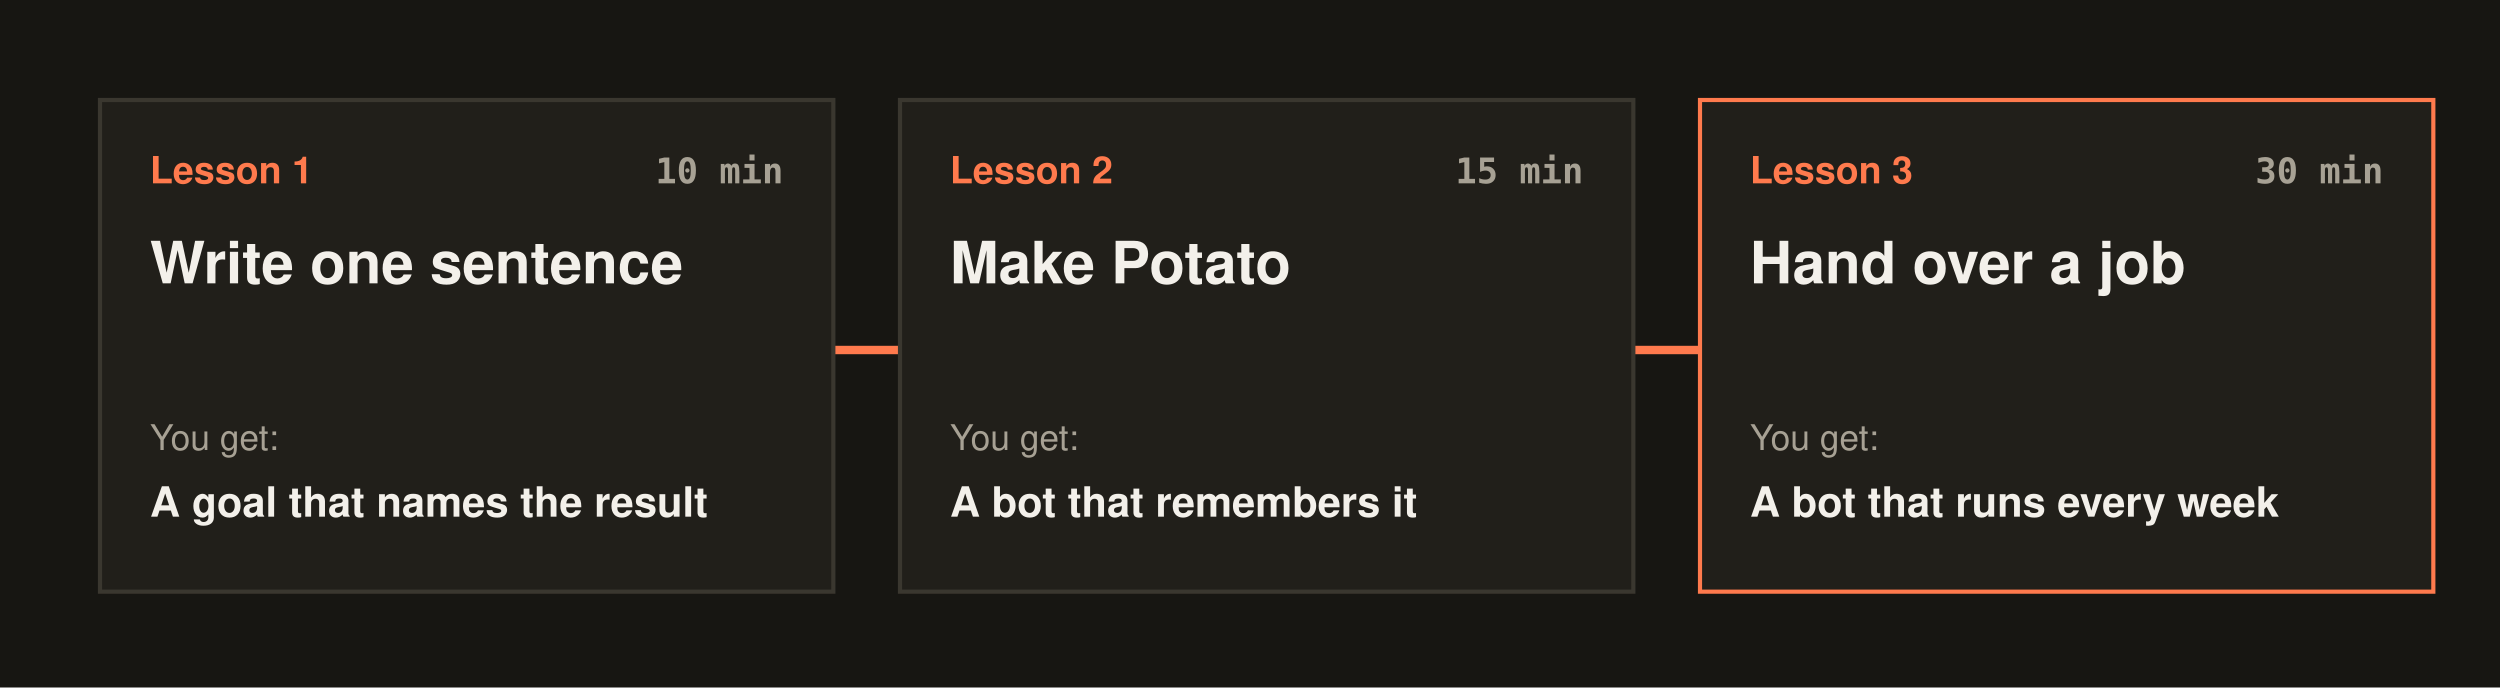
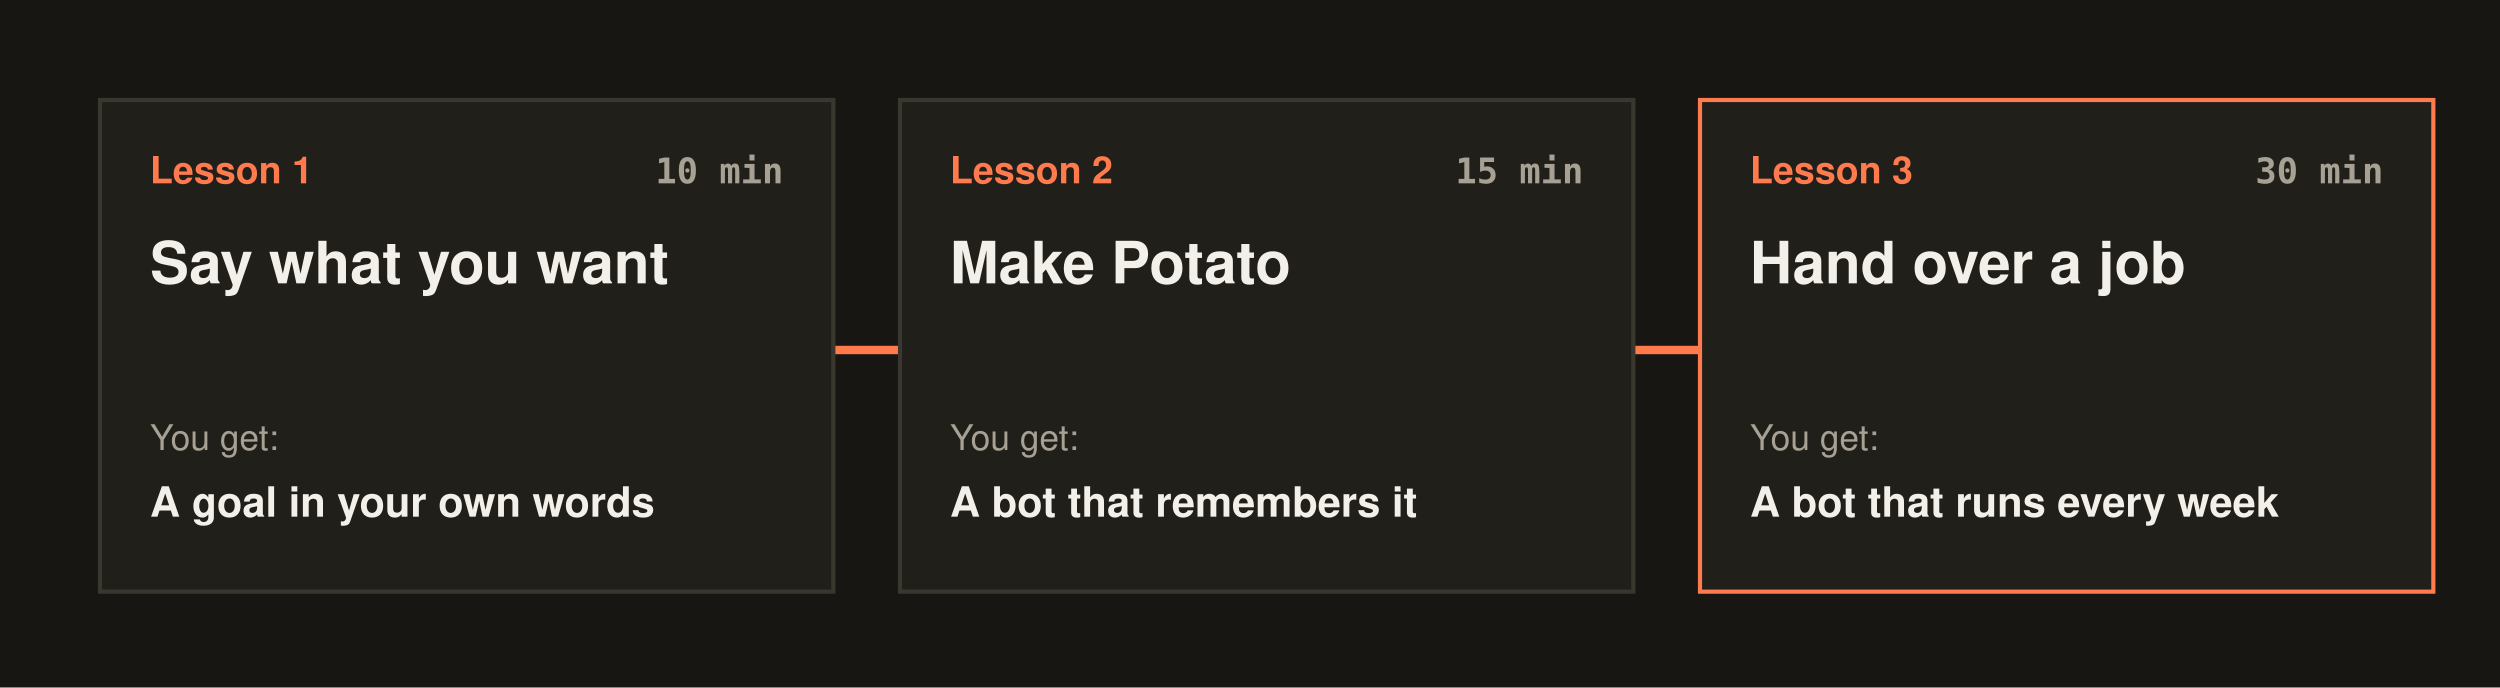
- <svg xmlns="http://www.w3.org/2000/svg" width="1200" height="330" viewBox="0 0 1200 330" role="img" aria-label="Lesson 1 Write one sentence (10 min): A goal that names the result · Lesson 2 Make Potato (15 min): A bot that remembers it · Lesson 3 Hand over a job (30 min): A bot that runs every week">
+ <svg xmlns="http://www.w3.org/2000/svg" width="1200" height="330" viewBox="0 0 1200 330" role="img" aria-label="Lesson 1 Say what you want (10 min): A goal in your own words · Lesson 2 Make Potato (15 min): A bot that remembers it · Lesson 3 Hand over a job (30 min): A bot that runs every week">
  <style>@keyframes bar{0%{transform:scaleX(0);opacity:1}70%,92%{transform:scaleX(1);opacity:1}100%{transform:scaleX(1);opacity:0}}.bar{transform-origin:48px 0;animation:bar 8.0s infinite}@keyframes l0{0%,2.50%{opacity:0;transform:translateY(6px)}8.12%,95.00%{opacity:1;transform:translateY(0)}101.25%,100%{opacity:0}}.l0{animation:l0 8.0s infinite;transform-box:fill-box}@keyframes l1{0%,22.50%{opacity:0;transform:translateY(6px)}28.12%,95.00%{opacity:1;transform:translateY(0)}101.25%,100%{opacity:0}}.l1{animation:l1 8.0s infinite;transform-box:fill-box}@keyframes l2{0%,42.50%{opacity:0;transform:translateY(6px)}48.13%,95.00%{opacity:1;transform:translateY(0)}101.25%,100%{opacity:0}}.l2{animation:l2 8.0s infinite;transform-box:fill-box}@media (prefers-reduced-motion:reduce){*{animation:none!important;opacity:1!important;transform:none!important}}</style>
  <rect width="1200" height="330" fill="#171612" />
  <rect x="48" y="166" width="1120" height="4" fill="#3a372f" />
  <rect class="bar" x="48" y="166" width="1120" height="4" fill="#ff7a4d" />
  <g class="l0">
    <rect x="48" y="48" width="352" height="236" fill="#211f1a" stroke="#3a372f" stroke-width="2" />
    <text x="72" y="88" font-family="'Avenir Next','Segoe UI',Helvetica,Arial,sans-serif" font-size="18" font-weight="700" fill="#ff7a4d" text-anchor="start">Lesson 1</text>
    <text x="376" y="88" font-family="ui-monospace,Menlo,monospace" font-size="17" font-weight="600" fill="#a7a194" text-anchor="end">10 min</text>
-     <text x="72" y="136" font-family="'Avenir Next','Segoe UI',Helvetica,Arial,sans-serif" font-size="28" font-weight="700" fill="#f3f0ea" text-anchor="start">Write one sentence</text>
+     <text x="72" y="136" font-family="'Avenir Next','Segoe UI',Helvetica,Arial,sans-serif" font-size="28" font-weight="700" fill="#f3f0ea" text-anchor="start">Say what you want</text>
    <text x="72" y="216" font-family="'Avenir Next','Segoe UI',Helvetica,Arial,sans-serif" font-size="17" font-weight="500" fill="#a7a194" text-anchor="start">You get:</text>
-     <text x="72" y="248" font-family="'Avenir Next','Segoe UI',Helvetica,Arial,sans-serif" font-size="20" font-weight="600" fill="#f3f0ea" text-anchor="start">A goal that names the result</text>
+     <text x="72" y="248" font-family="'Avenir Next','Segoe UI',Helvetica,Arial,sans-serif" font-size="20" font-weight="600" fill="#f3f0ea" text-anchor="start">A goal in your own words</text>
  </g>
  <g class="l1">
    <rect x="432" y="48" width="352" height="236" fill="#211f1a" stroke="#3a372f" stroke-width="2" />
    <text x="456" y="88" font-family="'Avenir Next','Segoe UI',Helvetica,Arial,sans-serif" font-size="18" font-weight="700" fill="#ff7a4d" text-anchor="start">Lesson 2</text>
    <text x="760" y="88" font-family="ui-monospace,Menlo,monospace" font-size="17" font-weight="600" fill="#a7a194" text-anchor="end">15 min</text>
    <text x="456" y="136" font-family="'Avenir Next','Segoe UI',Helvetica,Arial,sans-serif" font-size="28" font-weight="700" fill="#f3f0ea" text-anchor="start">Make Potato</text>
    <text x="456" y="216" font-family="'Avenir Next','Segoe UI',Helvetica,Arial,sans-serif" font-size="17" font-weight="500" fill="#a7a194" text-anchor="start">You get:</text>
    <text x="456" y="248" font-family="'Avenir Next','Segoe UI',Helvetica,Arial,sans-serif" font-size="20" font-weight="600" fill="#f3f0ea" text-anchor="start">A bot that remembers it</text>
  </g>
  <g class="l2">
    <rect x="816" y="48" width="352" height="236" fill="#211f1a" stroke="#ff7a4d" stroke-width="2" />
    <text x="840" y="88" font-family="'Avenir Next','Segoe UI',Helvetica,Arial,sans-serif" font-size="18" font-weight="700" fill="#ff7a4d" text-anchor="start">Lesson 3</text>
    <text x="1144" y="88" font-family="ui-monospace,Menlo,monospace" font-size="17" font-weight="600" fill="#a7a194" text-anchor="end">30 min</text>
    <text x="840" y="136" font-family="'Avenir Next','Segoe UI',Helvetica,Arial,sans-serif" font-size="28" font-weight="700" fill="#f3f0ea" text-anchor="start">Hand over a job</text>
    <text x="840" y="216" font-family="'Avenir Next','Segoe UI',Helvetica,Arial,sans-serif" font-size="17" font-weight="500" fill="#a7a194" text-anchor="start">You get:</text>
    <text x="840" y="248" font-family="'Avenir Next','Segoe UI',Helvetica,Arial,sans-serif" font-size="20" font-weight="600" fill="#f3f0ea" text-anchor="start">A bot that runs every week</text>
  </g>
</svg>
